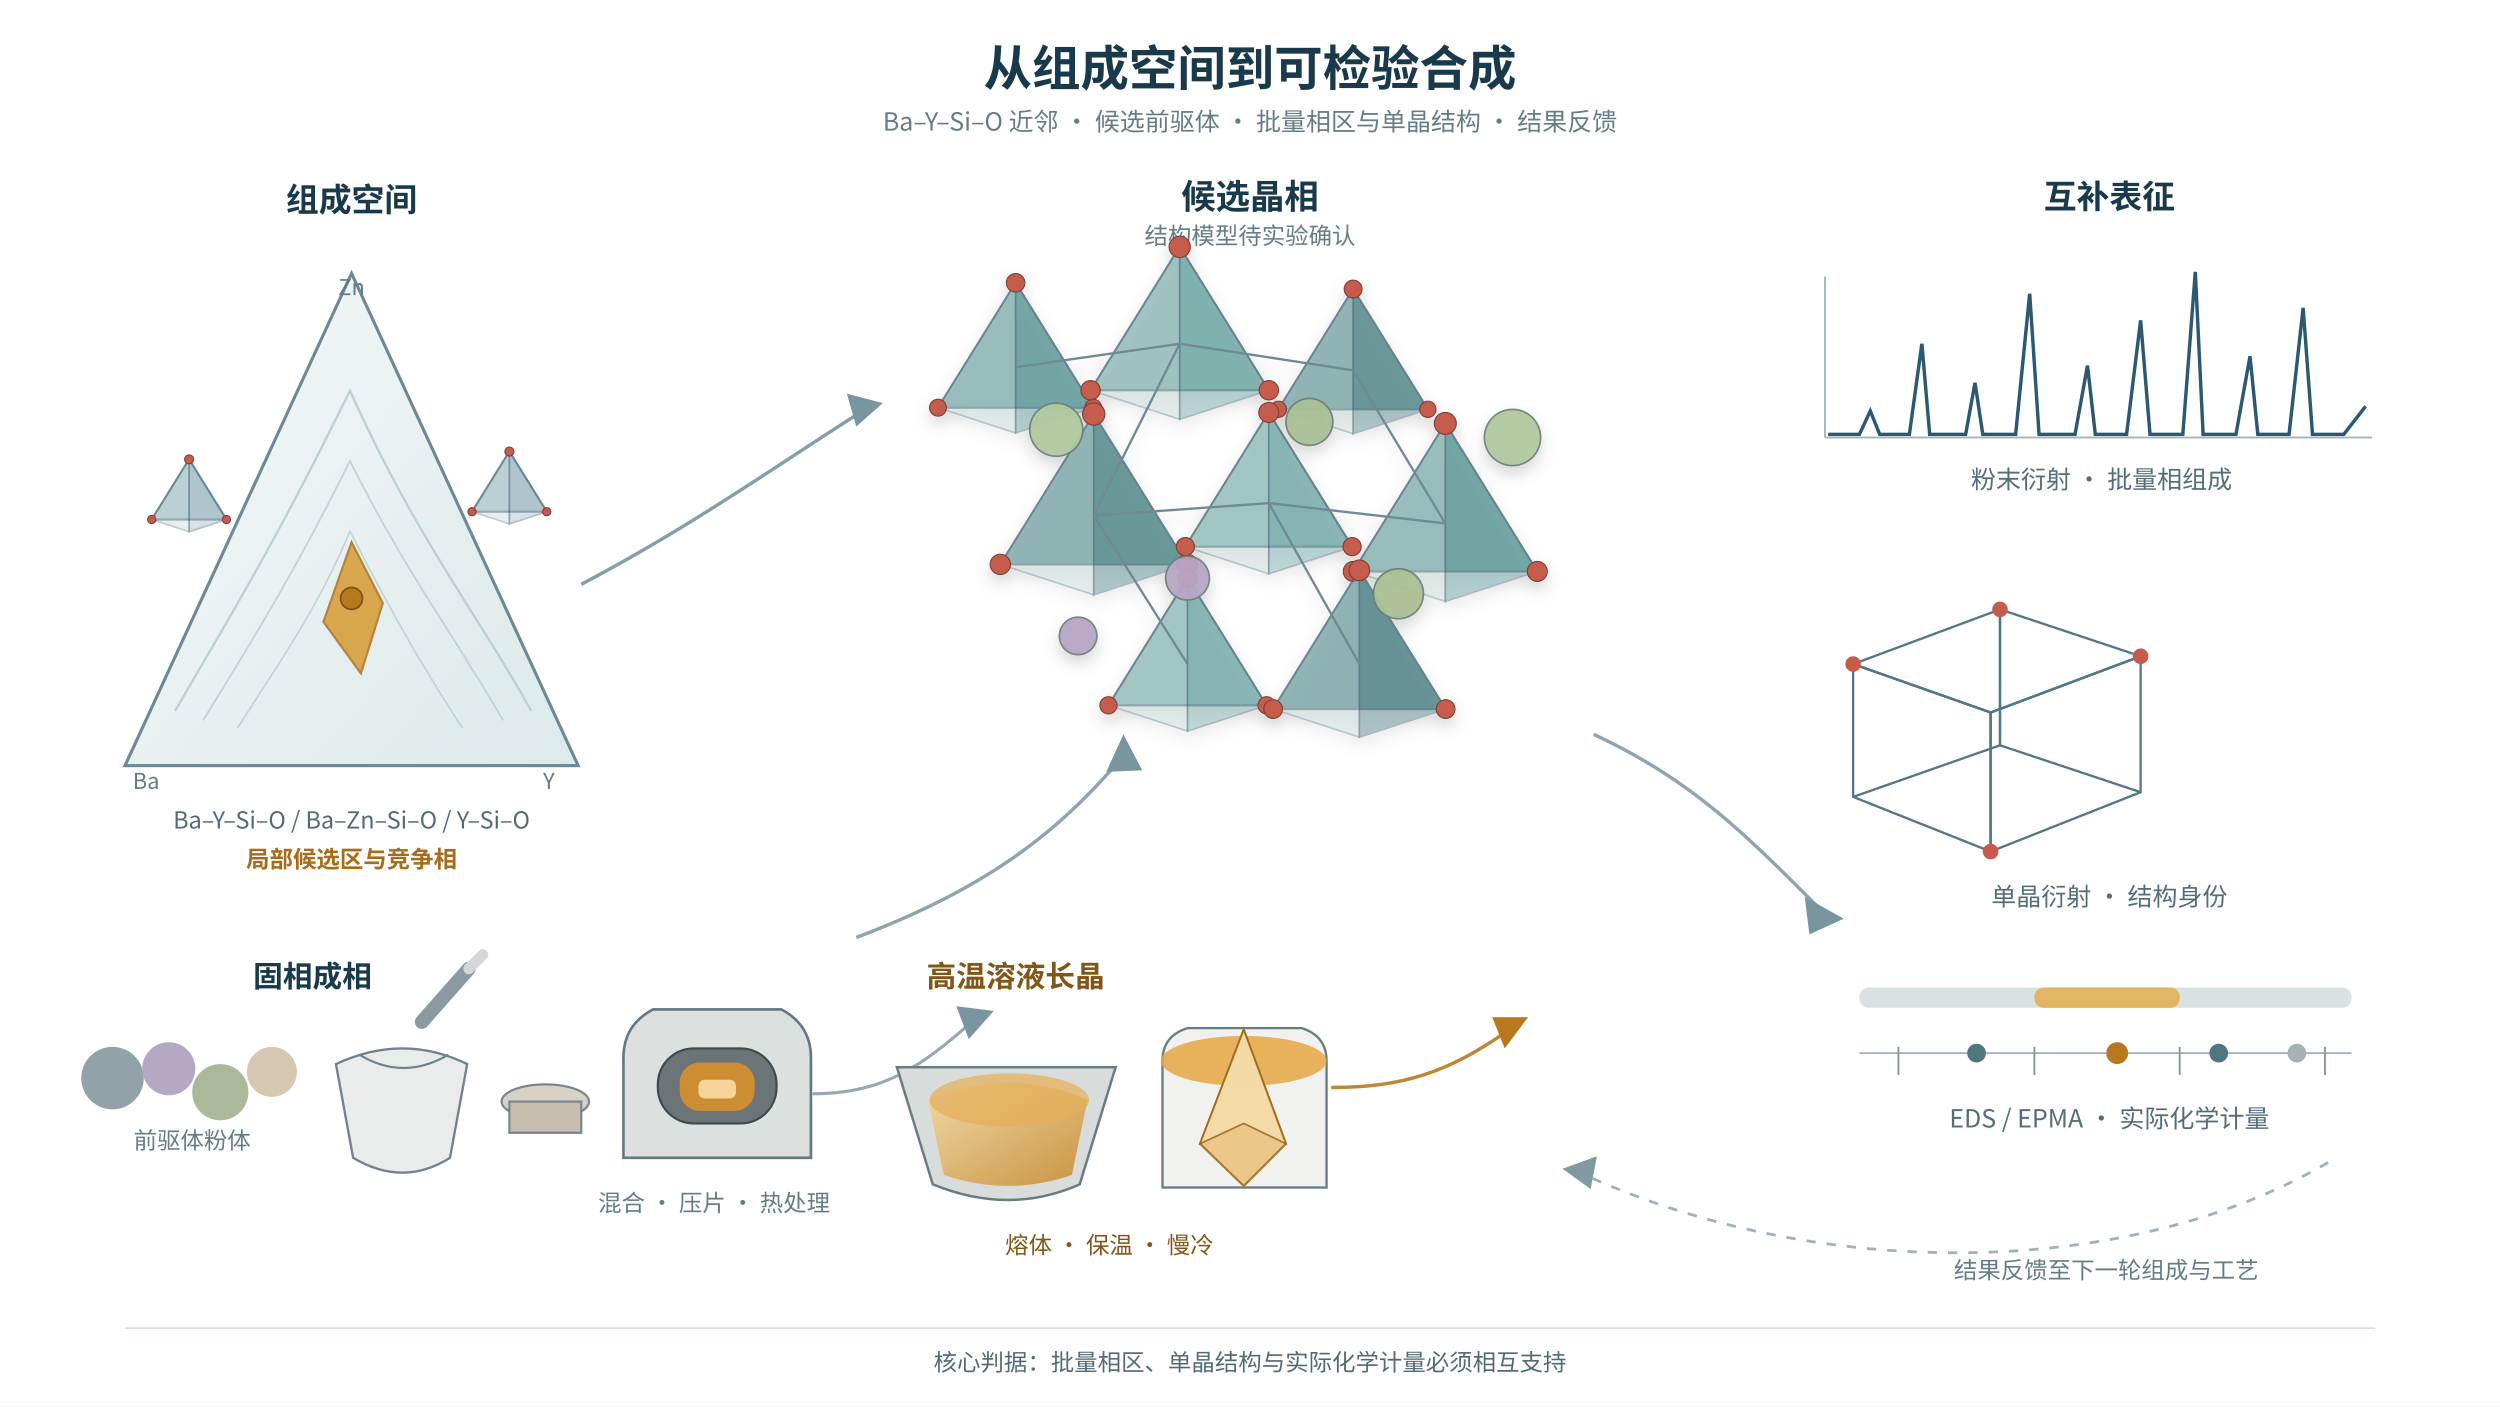
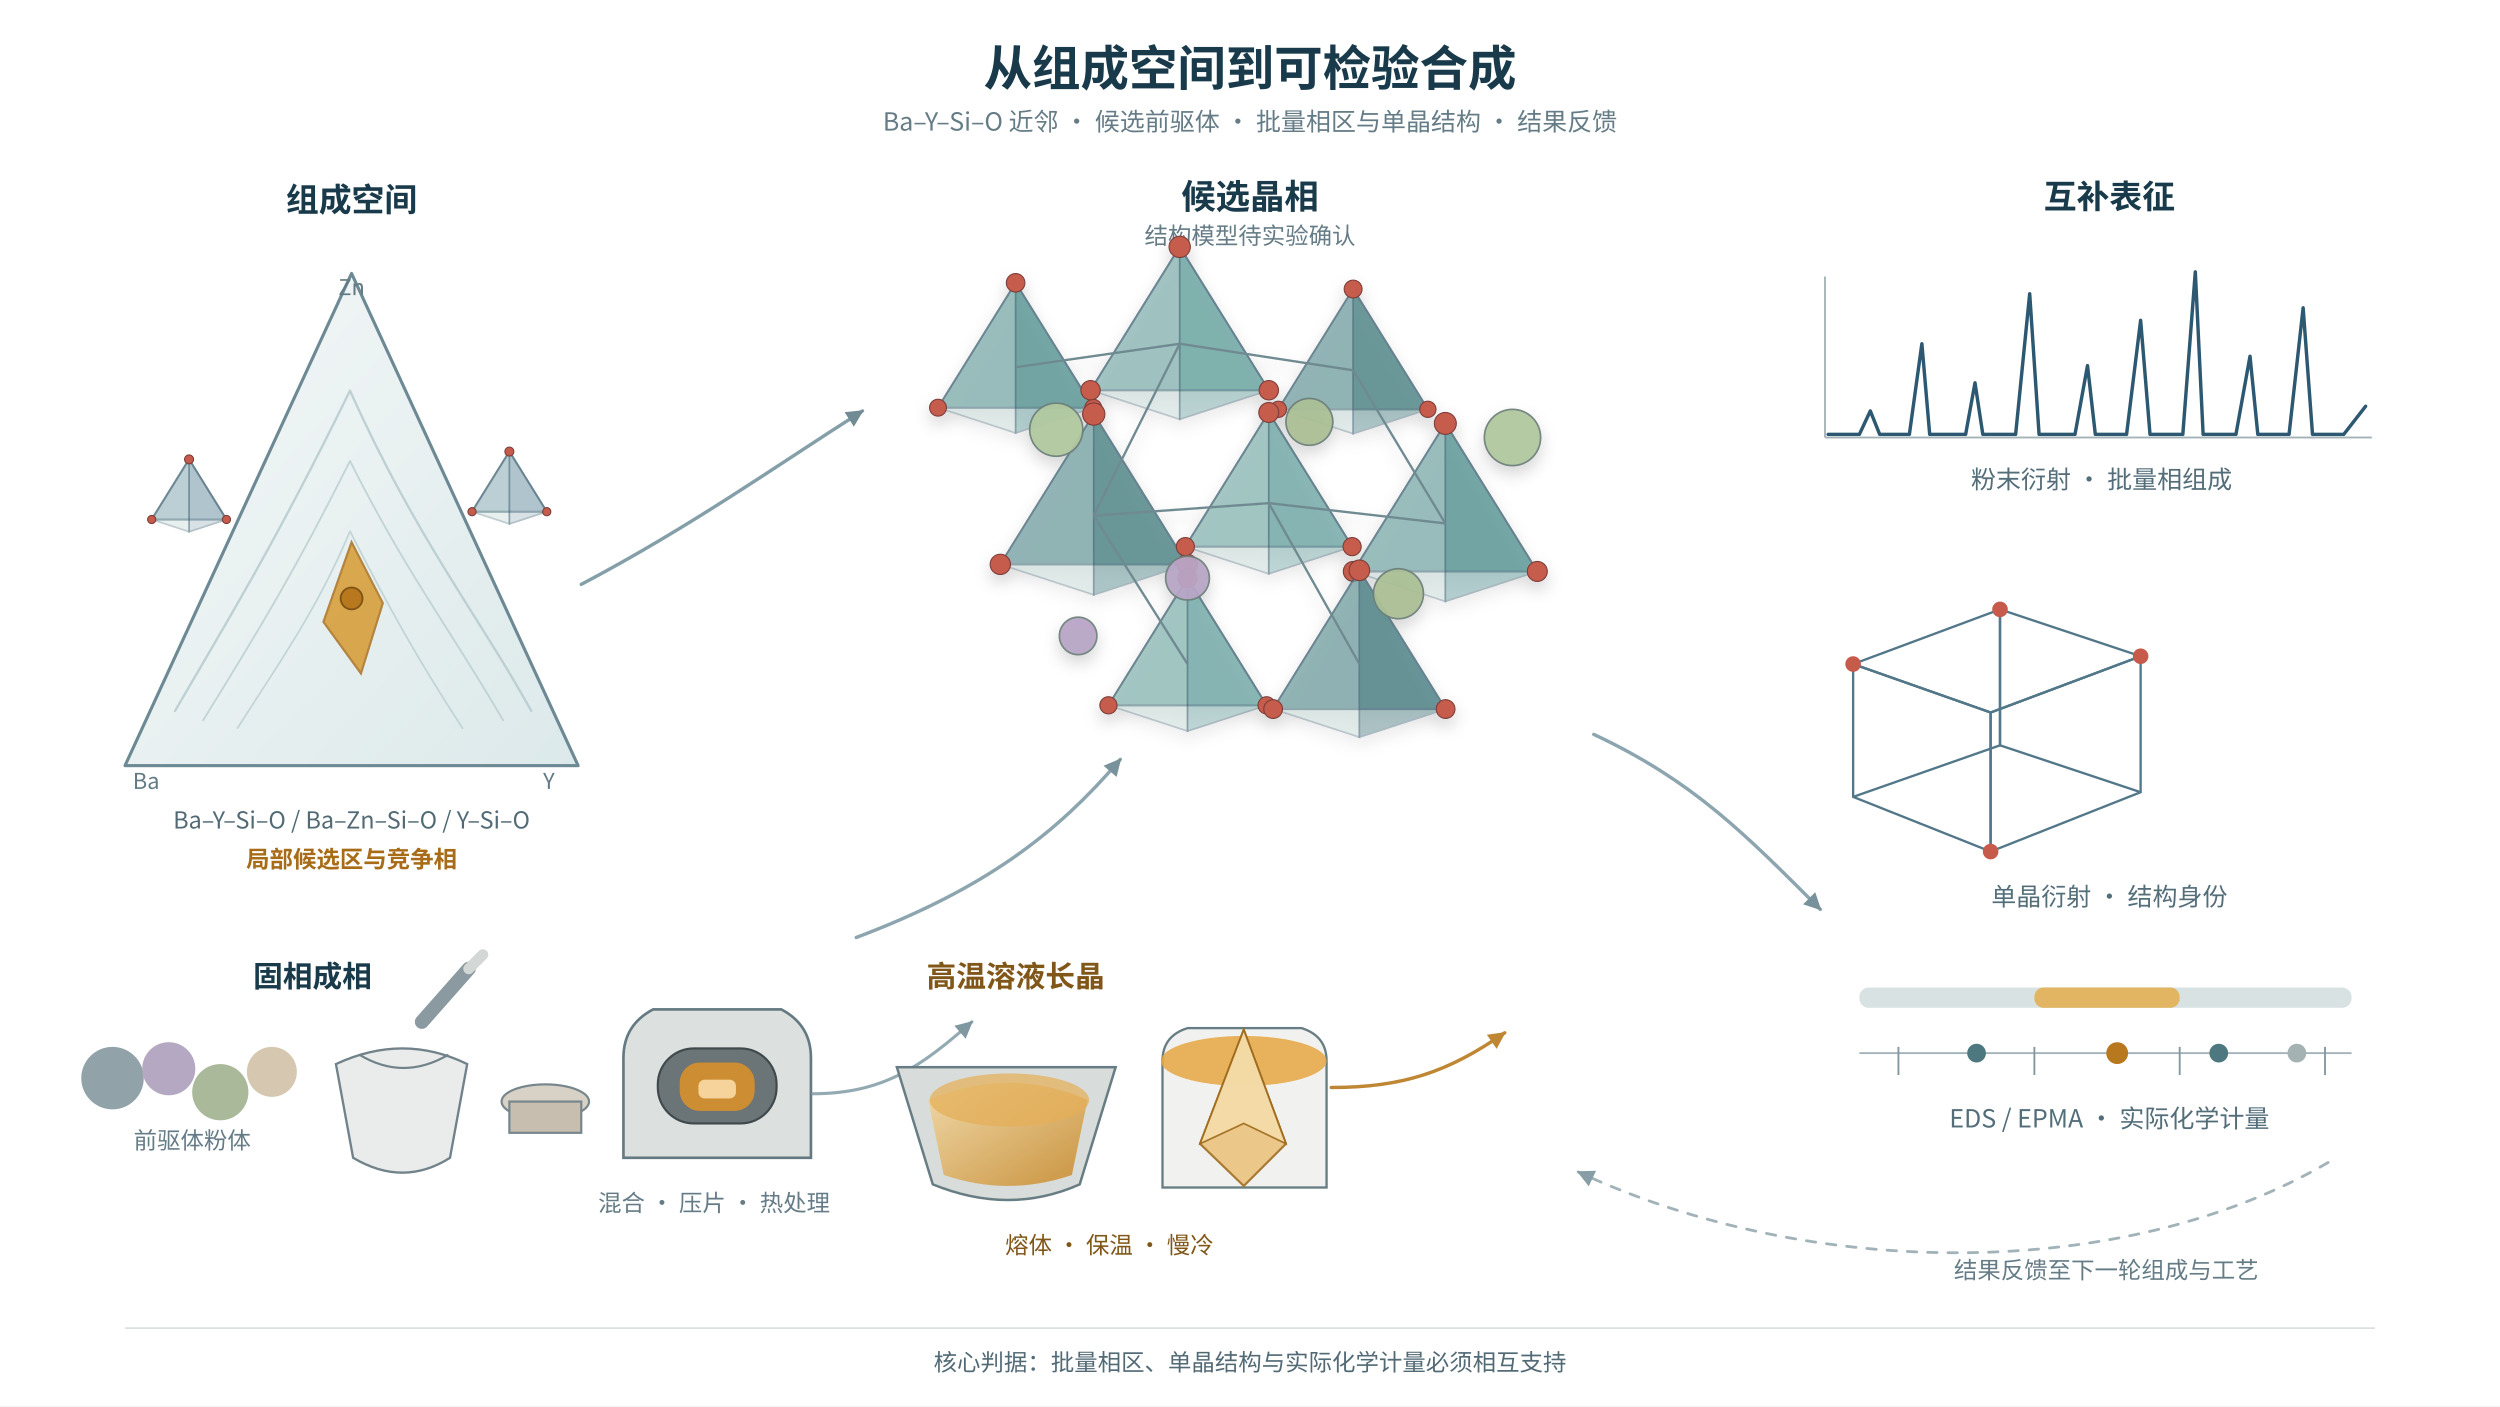
<svg xmlns="http://www.w3.org/2000/svg" width="1600" height="900" viewBox="0 0 1600 900">
  <defs>
    <linearGradient id="phase" x1="0" y1="0" x2="1" y2="1">
      <stop offset="0" stop-color="#F5F8F8" />
      <stop offset="1" stop-color="#DCE9EA" />
    </linearGradient>
    <linearGradient id="amber" x1="0" y1="0" x2="1" y2="1">
      <stop offset="0" stop-color="#F4D9A3" />
      <stop offset="1" stop-color="#C88929" />
    </linearGradient>
    <linearGradient id="teal" x1="0" y1="0" x2="1" y2="1">
      <stop offset="0" stop-color="#BCD6D5" />
      <stop offset="1" stop-color="#477C80" />
    </linearGradient>
    <filter id="soft" x="-20%" y="-20%" width="140%" height="140%">
      <feGaussianBlur in="SourceAlpha" stdDeviation="5" result="blur" />
      <feOffset dy="5" result="off" />
      <feComponentTransfer>
        <feFuncA type="linear" slope=".17" />
      </feComponentTransfer>
      <feMerge>
        <feMergeNode />
        <feMergeNode in="SourceGraphic" />
      </feMerge>
    </filter>
-     <marker id="arrow" viewBox="0 0 10 10" refX="8" refY="5" markerWidth="8" markerHeight="8" orient="auto">
-       <path d="M 0 0 L 10 5 L 0 10 Z" fill="#607E88" />
+     <marker id="arrow" viewBox="0 0 12 12" refX="11" refY="6" markerWidth="11" markerHeight="11" markerUnits="userSpaceOnUse" orient="auto">
+       <path d="M 0 0 L 12 6 L 0 12 Z" fill="#607E88" />
    </marker>
-     <marker id="arrowAmber" viewBox="0 0 10 10" refX="8" refY="5" markerWidth="8" markerHeight="8" orient="auto">
-       <path d="M 0 0 L 10 5 L 0 10 Z" fill="#B8791E" />
+     <marker id="arrowAmber" viewBox="0 0 12 12" refX="11" refY="6" markerWidth="11" markerHeight="11" markerUnits="userSpaceOnUse" orient="auto">
+       <path d="M 0 0 L 12 6 L 0 12 Z" fill="#B8791E" />
    </marker>
  </defs>
  <rect width="1600" height="900" fill="#FFFFFF" />
  <text x="800" y="44" text-anchor="middle" dominant-baseline="middle" font-family="Noto Sans CJK SC,Source Han Sans CN,Arial,sans-serif" font-size="31px" font-weight="700" fill="#183A4A">从组成空间到可检验合成</text>
  <text x="800" y="78" text-anchor="middle" dominant-baseline="middle" font-family="Noto Sans CJK SC,Source Han Sans CN,Arial,sans-serif" font-size="16px" font-weight="400" fill="#657C86">Ba–Y–Si–O 近邻  ·  候选前驱体  ·  批量相区与单晶结构  ·  结果反馈</text>
  <text x="225" y="128" text-anchor="middle" dominant-baseline="middle" font-family="Noto Sans CJK SC,Source Han Sans CN,Arial,sans-serif" font-size="21px" font-weight="700" fill="#183A4A">组成空间</text>
-   <path d="M 80 490 L 225 175 L 370 490 Z" fill="url(#phase)" stroke="#6C8994" stroke-width="2.0" opacity="1.0" />
-   <path d="M 112 455 C 145 398 175 350 224 250 C 266 344 307 395 340 455" fill="none" stroke="#B8CDD0" stroke-width="1.5" opacity="0.9" />
-   <path d="M 130 461 C 167 401 189 365 224 295 C 259 365 287 401 322 461" fill="none" stroke="#B8CDD0" stroke-width="1.2" opacity="0.8" />
-   <path d="M 152 466 C 180 422 203 390 224 340 C 250 391 268 423 296 466" fill="none" stroke="#B8CDD0" stroke-width="1.1" opacity="0.8" />
+   <path d="M 80 490 L 225 175 L 370 490 Z" fill="url(#phase)" stroke="#6C8994" stroke-width="2.0" opacity="1.0" stroke-linecap="round" stroke-linejoin="round" />
+   <path d="M 112 455 C 145 398 175 350 224 250 C 266 344 307 395 340 455" fill="none" stroke="#B8CDD0" stroke-width="1.5" opacity="0.9" stroke-linecap="round" stroke-linejoin="round" />
+   <path d="M 130 461 C 167 401 189 365 224 295 C 259 365 287 401 322 461" fill="none" stroke="#B8CDD0" stroke-width="1.2" opacity="0.8" stroke-linecap="round" stroke-linejoin="round" />
+   <path d="M 152 466 C 180 422 203 390 224 340 C 250 391 268 423 296 466" fill="none" stroke="#B8CDD0" stroke-width="1.1" opacity="0.8" stroke-linecap="round" stroke-linejoin="round" />
  <polygon points="207,398 225,347 245,386 231,431" fill="#D59729" stroke="#A86C18" stroke-width="1.4" opacity="0.82" />
  <circle cx="225" cy="383" r="7" fill="#B8791E" stroke="#805317" stroke-width="1.2" opacity="1.0" />
  <text x="225" y="525" text-anchor="middle" dominant-baseline="middle" font-family="Noto Sans CJK SC,Source Han Sans CN,Arial,sans-serif" font-size="15px" font-weight="400" fill="#516A75">Ba–Y–Si–O / Ba–Zn–Si–O / Y–Si–O</text>
  <text x="225" y="550" text-anchor="middle" dominant-baseline="middle" font-family="Noto Sans CJK SC,Source Han Sans CN,Arial,sans-serif" font-size="15px" font-weight="600" fill="#A86C18">局部候选区与竞争相</text>
  <text x="85" y="500" text-anchor="start" dominant-baseline="middle" font-family="Noto Sans CJK SC,Source Han Sans CN,Arial,sans-serif" font-size="14px" font-weight="400" fill="#627A84">Ba</text>
  <text x="355" y="500" text-anchor="end" dominant-baseline="middle" font-family="Noto Sans CJK SC,Source Han Sans CN,Arial,sans-serif" font-size="14px" font-weight="400" fill="#627A84">Y</text>
  <text x="225" y="184" text-anchor="middle" dominant-baseline="middle" font-family="Noto Sans CJK SC,Source Han Sans CN,Arial,sans-serif" font-size="14px" font-weight="400" fill="#627A84">Zn</text>
  <polygon points="121,294 144.92,332.48 97.08,332.48" fill="#9FB8C4" stroke="#486979" stroke-width="1.4" opacity="0.7" />
  <polygon points="121,294 144.92,332.48 121,340.28" fill="#9FB8C4" stroke="#486979" stroke-width="1.1" opacity="0.42" />
  <polygon points="121,294 121,340.28 97.08,332.48" fill="#B8D2D0" stroke="#486979" stroke-width="1.1" opacity="0.34" />
  <circle cx="121" cy="294" r="2.86" fill="#C65B4C" stroke="#7B3D37" stroke-width="0.7" opacity="1.0" />
  <circle cx="144.92" cy="332.48" r="2.6" fill="#C65B4C" stroke="#7B3D37" stroke-width="0.7" opacity="1.0" />
  <circle cx="97.08" cy="332.48" r="2.6" fill="#C65B4C" stroke="#7B3D37" stroke-width="0.7" opacity="1.0" />
  <polygon points="326,289 349.92,327.48 302.08,327.48" fill="#9FB8C4" stroke="#486979" stroke-width="1.4" opacity="0.7" />
  <polygon points="326,289 349.92,327.48 326,335.28" fill="#9FB8C4" stroke="#486979" stroke-width="1.1" opacity="0.42" />
  <polygon points="326,289 326,335.28 302.08,327.48" fill="#B8D2D0" stroke="#486979" stroke-width="1.1" opacity="0.34" />
  <circle cx="326" cy="289" r="2.86" fill="#C65B4C" stroke="#7B3D37" stroke-width="0.7" opacity="1.0" />
  <circle cx="349.92" cy="327.48" r="2.6" fill="#C65B4C" stroke="#7B3D37" stroke-width="0.7" opacity="1.0" />
  <circle cx="302.08" cy="327.48" r="2.6" fill="#C65B4C" stroke="#7B3D37" stroke-width="0.7" opacity="1.0" />
-   <path d="M 372 374 C 442 337 494 300 552 263" fill="none" stroke="#7895A0" stroke-width="2.2" opacity="0.9" />
-   <path d="M 542 252 L 565 258 L 548 273 Z" fill="#7895A0" />
+   <path d="M 372 374 C 442 337 494 300 552 263" fill="none" stroke="#7895A0" stroke-width="2.2" opacity="0.9" stroke-linecap="round" stroke-linejoin="round" marker-end="url(#arrow)" />
  <text x="800" y="126" text-anchor="middle" dominant-baseline="middle" font-family="Noto Sans CJK SC,Source Han Sans CN,Arial,sans-serif" font-size="22px" font-weight="700" fill="#183A4A">候选晶相</text>
  <text x="800" y="151" text-anchor="middle" dominant-baseline="middle" font-family="Noto Sans CJK SC,Source Han Sans CN,Arial,sans-serif" font-size="15px" font-weight="400" fill="#657C86">结构模型待实验确认</text>
  <g filter="url(#soft)">
    <polygon points="650,181 699.68,260.92 600.32,260.92" fill="#5A9797" stroke="#486979" stroke-width="1.4" opacity="0.7" />
    <polygon points="650,181 699.68,260.92 650,277.12" fill="#5A9797" stroke="#486979" stroke-width="1.1" opacity="0.42" />
    <polygon points="650,181 650,277.12 600.32,260.92" fill="#B8D2D0" stroke="#486979" stroke-width="1.1" opacity="0.34" />
    <circle cx="650" cy="181" r="5.94" fill="#C65B4C" stroke="#7B3D37" stroke-width="0.7" opacity="1.0" />
    <circle cx="699.68" cy="260.92" r="5.4" fill="#C65B4C" stroke="#7B3D37" stroke-width="0.7" opacity="1.0" />
    <circle cx="600.32" cy="260.92" r="5.4" fill="#C65B4C" stroke="#7B3D37" stroke-width="0.7" opacity="1.0" />
    <polygon points="755,158 812.04,249.76 697.96,249.76" fill="#6CA4A2" stroke="#486979" stroke-width="1.4" opacity="0.7" />
    <polygon points="755,158 812.04,249.76 755,268.36" fill="#6CA4A2" stroke="#486979" stroke-width="1.1" opacity="0.42" />
    <polygon points="755,158 755,268.36 697.96,249.76" fill="#B8D2D0" stroke="#486979" stroke-width="1.1" opacity="0.34" />
    <circle cx="755" cy="158" r="6.82" fill="#C65B4C" stroke="#7B3D37" stroke-width="0.7" opacity="1.0" />
    <circle cx="812.04" cy="249.76" r="6.2" fill="#C65B4C" stroke="#7B3D37" stroke-width="0.7" opacity="1.0" />
    <circle cx="697.96" cy="249.76" r="6.2" fill="#C65B4C" stroke="#7B3D37" stroke-width="0.7" opacity="1.0" />
    <polygon points="866,185 913.84,261.96 818.16,261.96" fill="#4E8587" stroke="#486979" stroke-width="1.4" opacity="0.7" />
    <polygon points="866,185 913.84,261.96 866,277.56" fill="#4E8587" stroke="#486979" stroke-width="1.1" opacity="0.42" />
    <polygon points="866,185 866,277.56 818.16,261.96" fill="#B8D2D0" stroke="#486979" stroke-width="1.1" opacity="0.34" />
    <circle cx="866" cy="185" r="5.72" fill="#C65B4C" stroke="#7B3D37" stroke-width="0.7" opacity="1.0" />
    <circle cx="913.84" cy="261.96" r="5.2" fill="#C65B4C" stroke="#7B3D37" stroke-width="0.7" opacity="1.0" />
    <circle cx="818.16" cy="261.96" r="5.2" fill="#C65B4C" stroke="#7B3D37" stroke-width="0.7" opacity="1.0" />
    <polygon points="700,265 759.8,361.2 640.2,361.2" fill="#4E8587" stroke="#486979" stroke-width="1.4" opacity="0.7" />
    <polygon points="700,265 759.8,361.2 700,380.7" fill="#4E8587" stroke="#486979" stroke-width="1.1" opacity="0.42" />
    <polygon points="700,265 700,380.7 640.2,361.2" fill="#B8D2D0" stroke="#486979" stroke-width="1.1" opacity="0.34" />
    <circle cx="700" cy="265" r="7.15" fill="#C65B4C" stroke="#7B3D37" stroke-width="0.7" opacity="1.0" />
    <circle cx="759.8" cy="361.2" r="6.5" fill="#C65B4C" stroke="#7B3D37" stroke-width="0.7" opacity="1.0" />
    <circle cx="640.2" cy="361.2" r="6.5" fill="#C65B4C" stroke="#7B3D37" stroke-width="0.7" opacity="1.0" />
    <polygon points="812,264 865.36,349.84 758.64,349.84" fill="#72AAA6" stroke="#486979" stroke-width="1.4" opacity="0.7" />
    <polygon points="812,264 865.36,349.84 812,367.24" fill="#72AAA6" stroke="#486979" stroke-width="1.1" opacity="0.42" />
    <polygon points="812,264 812,367.24 758.64,349.84" fill="#B8D2D0" stroke="#486979" stroke-width="1.1" opacity="0.34" />
    <circle cx="812" cy="264" r="6.38" fill="#C65B4C" stroke="#7B3D37" stroke-width="0.7" opacity="1.0" />
    <circle cx="865.36" cy="349.84" r="5.8" fill="#C65B4C" stroke="#7B3D37" stroke-width="0.7" opacity="1.0" />
    <circle cx="758.64" cy="349.84" r="5.8" fill="#C65B4C" stroke="#7B3D37" stroke-width="0.7" opacity="1.0" />
    <polygon points="925,271 983.88,365.72 866.12,365.72" fill="#5A9797" stroke="#486979" stroke-width="1.4" opacity="0.7" />
    <polygon points="925,271 983.88,365.72 925,384.92" fill="#5A9797" stroke="#486979" stroke-width="1.1" opacity="0.42" />
    <polygon points="925,271 925,384.92 866.12,365.72" fill="#B8D2D0" stroke="#486979" stroke-width="1.1" opacity="0.34" />
    <circle cx="925" cy="271" r="7.04" fill="#C65B4C" stroke="#7B3D37" stroke-width="0.7" opacity="1.0" />
    <circle cx="983.88" cy="365.72" r="6.4" fill="#C65B4C" stroke="#7B3D37" stroke-width="0.7" opacity="1.0" />
    <circle cx="866.12" cy="365.72" r="6.4" fill="#C65B4C" stroke="#7B3D37" stroke-width="0.7" opacity="1.0" />
    <polygon points="760,370 810.6,451.4 709.4,451.4" fill="#72AAA6" stroke="#486979" stroke-width="1.4" opacity="0.7" />
    <polygon points="760,370 810.6,451.4 760,467.9" fill="#72AAA6" stroke="#486979" stroke-width="1.1" opacity="0.42" />
    <polygon points="760,370 760,467.9 709.4,451.4" fill="#B8D2D0" stroke="#486979" stroke-width="1.1" opacity="0.34" />
    <circle cx="760" cy="370" r="6.05" fill="#C65B4C" stroke="#7B3D37" stroke-width="0.7" opacity="1.0" />
    <circle cx="810.6" cy="451.4" r="5.5" fill="#C65B4C" stroke="#7B3D37" stroke-width="0.7" opacity="1.0" />
    <circle cx="709.4" cy="451.4" r="5.5" fill="#C65B4C" stroke="#7B3D37" stroke-width="0.7" opacity="1.0" />
    <polygon points="870,365 925.2,453.8 814.8,453.8" fill="#4C8186" stroke="#486979" stroke-width="1.4" opacity="0.7" />
    <polygon points="870,365 925.2,453.8 870,471.8" fill="#4C8186" stroke="#486979" stroke-width="1.1" opacity="0.42" />
    <polygon points="870,365 870,471.8 814.8,453.8" fill="#B8D2D0" stroke="#486979" stroke-width="1.1" opacity="0.34" />
    <circle cx="870" cy="365" r="6.6" fill="#C65B4C" stroke="#7B3D37" stroke-width="0.7" opacity="1.0" />
    <circle cx="925.2" cy="453.8" r="6.0" fill="#C65B4C" stroke="#7B3D37" stroke-width="0.7" opacity="1.0" />
    <circle cx="814.8" cy="453.8" r="6.0" fill="#C65B4C" stroke="#7B3D37" stroke-width="0.7" opacity="1.0" />
    <line x1="650" y1="235" x2="755" y2="220" stroke="#6F8A91" stroke-width="1.5" />
    <line x1="755" y1="220" x2="866" y2="237" stroke="#6F8A91" stroke-width="1.5" />
    <line x1="700" y1="330" x2="812" y2="322" stroke="#6F8A91" stroke-width="1.5" />
    <line x1="812" y1="322" x2="925" y2="335" stroke="#6F8A91" stroke-width="1.5" />
    <line x1="700" y1="330" x2="760" y2="425" stroke="#6F8A91" stroke-width="1.5" />
    <line x1="812" y1="322" x2="870" y2="425" stroke="#6F8A91" stroke-width="1.5" />
    <line x1="755" y1="220" x2="700" y2="330" stroke="#6F8A91" stroke-width="1.5" />
    <line x1="866" y1="237" x2="925" y2="335" stroke="#6F8A91" stroke-width="1.5" />
    <circle cx="676" cy="275" r="17" fill="#B1C89E" stroke="#6D7F7A" stroke-width="1.1" opacity="0.94" />
    <circle cx="838" cy="270" r="15" fill="#AABF95" stroke="#6D7F7A" stroke-width="1.1" opacity="0.94" />
    <circle cx="968" cy="280" r="18" fill="#B1C89E" stroke="#6D7F7A" stroke-width="1.1" opacity="0.94" />
    <circle cx="760" cy="370" r="14" fill="#B8A5C6" stroke="#6D7F7A" stroke-width="1.1" opacity="0.94" />
    <circle cx="895" cy="380" r="16" fill="#AABF95" stroke="#6D7F7A" stroke-width="1.1" opacity="0.94" />
    <circle cx="690" cy="407" r="12" fill="#B8A5C6" stroke="#6D7F7A" stroke-width="1.1" opacity="0.94" />
  </g>
-   <path d="M 548 600 C 630 569 676 534 717 486" fill="none" stroke="#7895A0" stroke-width="2.2" opacity="0.85" />
-   <path d="M 708 494 L 719 470 L 731 493 Z" fill="#7895A0" />
-   <path d="M 1020 470 C 1084 500 1117 534 1165 582" fill="none" stroke="#7895A0" stroke-width="2.2" opacity="0.85" />
-   <path d="M 1155 574 L 1180 588 L 1158 598 Z" fill="#7895A0" />
+   <path d="M 548 600 C 630 569 676 534 717 486" fill="none" stroke="#7895A0" stroke-width="2.2" opacity="0.85" stroke-linecap="round" stroke-linejoin="round" marker-end="url(#arrow)" />
+   <path d="M 1020 470 C 1084 500 1117 534 1165 582" fill="none" stroke="#7895A0" stroke-width="2.2" opacity="0.85" stroke-linecap="round" stroke-linejoin="round" marker-end="url(#arrow)" />
  <text x="200" y="625" text-anchor="middle" dominant-baseline="middle" font-family="Noto Sans CJK SC,Source Han Sans CN,Arial,sans-serif" font-size="19px" font-weight="700" fill="#183A4A">固相成相</text>
  <circle cx="72" cy="690" r="20" fill="#91A3A8" stroke="none" stroke-width="1.0" opacity="1.0" />
  <circle cx="108" cy="684" r="17" fill="#B4A8C2" stroke="none" stroke-width="1.0" opacity="1.0" />
  <circle cx="141" cy="699" r="18" fill="#A9B999" stroke="none" stroke-width="1.0" opacity="1.0" />
  <circle cx="174" cy="686" r="16" fill="#D6C8B0" stroke="none" stroke-width="1.0" opacity="1.0" />
  <text x="123" y="730" text-anchor="middle" dominant-baseline="middle" font-family="Noto Sans CJK SC,Source Han Sans CN,Arial,sans-serif" font-size="15px" font-weight="400" fill="#657C86">前驱体粉体</text>
  <path d="M 215 681 Q 258 661 299 681 L 288 741 Q 258 760 226 741 Z" fill="#E9ECEA" stroke="#71828A" stroke-width="1.5" />
  <path d="M 230 675 Q 258 692 287 675" fill="none" stroke="#71828A" stroke-width="1.4" />
  <path d="M 270 654 L 300 620" stroke="#8B9AA0" stroke-width="9" stroke-linecap="round" />
  <path d="M 300 620 L 309 611" stroke="#D3D8D7" stroke-width="7" stroke-linecap="round" />
  <ellipse cx="349" cy="705" rx="28" ry="11" fill="#D8D1C6" stroke="#77868D" stroke-width="1.4" />
  <rect x="326" y="705" width="46" height="20" fill="#C7BEB0" stroke="#77868D" stroke-width="1.4" />
  <path d="M 399 677 Q 399 656 418 646 L 500 646 Q 519 656 519 677 L 519 741 L 399 741 Z" fill="#DCE0DF" stroke="#647982" stroke-width="1.7" />
  <rect x="421" y="671" width="76" height="48" rx="23" fill="#6B7477" stroke="#404A4C" stroke-width="1.4" />
  <rect x="435" y="680" width="48" height="31" rx="13" fill="#D8902B" opacity=".9" />
  <rect x="447" y="691" width="24" height="12" rx="4" fill="#F5D39A" />
  <text x="457" y="770" text-anchor="middle" dominant-baseline="middle" font-family="Noto Sans CJK SC,Source Han Sans CN,Arial,sans-serif" font-size="15px" font-weight="400" fill="#657C86">混合 · 压片 · 热处理</text>
-   <path d="M 520 700 C 566 700 590 682 622 654" fill="none" stroke="#7895A0" stroke-width="2.0" opacity="0.8" />
-   <path d="M 612 644 L 636 647 L 620 665 Z" fill="#7895A0" />
+   <path d="M 520 700 C 566 700 590 682 622 654" fill="none" stroke="#7895A0" stroke-width="2.0" opacity="0.8" stroke-linecap="round" stroke-linejoin="round" marker-end="url(#arrow)" />
  <text x="650" y="625" text-anchor="middle" dominant-baseline="middle" font-family="Noto Sans CJK SC,Source Han Sans CN,Arial,sans-serif" font-size="19px" font-weight="700" fill="#805718">高温溶液长晶</text>
  <path d="M 574 683 L 714 683 L 691 758 Q 646 778 597 758 Z" fill="#D8DDDB" stroke="#687D83" stroke-width="1.6" />
  <path d="M 594 704 Q 646 682 696 704 L 686 752 Q 645 766 604 752 Z" fill="url(#amber)" opacity=".88" />
  <ellipse cx="646" cy="704" rx="51" ry="17" fill="#E5AF58" opacity=".72" />
  <path d="M 744 760 L 744 679 Q 744 663 760 658 L 833 658 Q 849 663 849 679 L 849 760 Z" fill="#F1F2F0" stroke="#687D83" stroke-width="1.5" />
  <ellipse cx="796" cy="679" rx="53" ry="16" fill="#E6A743" opacity=".85" />
  <path d="M 768 732 L 796 659 L 823 732 L 796 759 Z" fill="#EBC27E" stroke="#A06C1D" stroke-width="1.4" opacity=".9" />
  <path d="M 796 659 L 823 732 L 796 719 L 768 732 Z" fill="#F4DCA9" stroke="#A06C1D" stroke-width="1.1" opacity=".9" />
  <text x="710" y="797" text-anchor="middle" dominant-baseline="middle" font-family="Noto Sans CJK SC,Source Han Sans CN,Arial,sans-serif" font-size="15px" font-weight="400" fill="#805718">熔体 · 保温 · 慢冷</text>
-   <path d="M 852 696 C 898 696 927 686 963 661" fill="none" stroke="#B8791E" stroke-width="2.2" opacity="0.9" />
-   <path d="M 955 651 L 978 651 L 963 671 Z" fill="#B8791E" />
+   <path d="M 852 696 C 898 696 927 686 963 661" fill="none" stroke="#B8791E" stroke-width="2.2" opacity="0.9" stroke-linecap="round" stroke-linejoin="round" marker-end="url(#arrowAmber)" />
  <text x="1350" y="126" text-anchor="middle" dominant-baseline="middle" font-family="Noto Sans CJK SC,Source Han Sans CN,Arial,sans-serif" font-size="21px" font-weight="700" fill="#183A4A">互补表征</text>
  <line x1="1168" y1="280" x2="1518" y2="280" stroke="#A5B3B8" stroke-width="1.2" />
  <line x1="1168" y1="177" x2="1168" y2="280" stroke="#A5B3B8" stroke-width="1.2" />
-   <path d="M 1170 278 L 1190 278 L 1197 263 L 1203 278 L 1222 278 L 1230 220 L 1235 278 L 1258 278 L 1264 245 L 1269 278 L 1290 278 L 1299 188 L 1305 278 L 1328 278 L 1336 234 L 1341 278 L 1361 278 L 1370 205 L 1376 278 L 1397 278 L 1405 174 L 1410 278 L 1431 278 L 1440 228 L 1445 278 L 1465 278 L 1474 197 L 1480 278 L 1500 278 L 1514 260" fill="none" stroke="#2C5871" stroke-width="2.2" opacity="1.0" />
+   <path d="M 1170 278 L 1190 278 L 1197 263 L 1203 278 L 1222 278 L 1230 220 L 1235 278 L 1258 278 L 1264 245 L 1269 278 L 1290 278 L 1299 188 L 1305 278 L 1328 278 L 1336 234 L 1341 278 L 1361 278 L 1370 205 L 1376 278 L 1397 278 L 1405 174 L 1410 278 L 1431 278 L 1440 228 L 1445 278 L 1465 278 L 1474 197 L 1480 278 L 1500 278 L 1514 260" fill="none" stroke="#2C5871" stroke-width="2.2" opacity="1.0" stroke-linecap="round" stroke-linejoin="round" />
  <text x="1345" y="307" text-anchor="middle" dominant-baseline="middle" font-family="Noto Sans CJK SC,Source Han Sans CN,Arial,sans-serif" font-size="16px" font-weight="400" fill="#536D79">粉末衍射 · 批量相组成</text>
  <g fill="none" stroke="#527789" stroke-width="1.5">
    <path d="M 1186 425 L 1280 390 L 1370 420 L 1274 456 Z" />
    <path d="M 1186 425 L 1186 510 L 1274 545 L 1274 456 Z" />
    <path d="M 1274 456 L 1370 420 L 1370 507 L 1274 545 Z" />
    <path d="M 1280 390 L 1280 477 L 1370 507" />
    <path d="M 1186 510 L 1280 477 L 1280 390" />
  </g>
  <circle cx="1186" cy="425" r="5" fill="#C65B4C" stroke="none" stroke-width="1.0" opacity="1.0" />
  <circle cx="1280" cy="390" r="5" fill="#C65B4C" stroke="none" stroke-width="1.0" opacity="1.0" />
  <circle cx="1370" cy="420" r="5" fill="#C65B4C" stroke="none" stroke-width="1.0" opacity="1.0" />
  <circle cx="1274" cy="545" r="5" fill="#C65B4C" stroke="none" stroke-width="1.0" opacity="1.0" />
  <text x="1350" y="574" text-anchor="middle" dominant-baseline="middle" font-family="Noto Sans CJK SC,Source Han Sans CN,Arial,sans-serif" font-size="16px" font-weight="400" fill="#536D79">单晶衍射 · 结构身份</text>
  <line x1="1190" y1="674" x2="1505" y2="674" stroke="#A5B3B8" stroke-width="1.2" />
  <rect x="1190" y="632" width="315" height="13" rx="6" fill="#D9E2E2" />
  <rect x="1302" y="632" width="93" height="13" rx="6" fill="#E1B561" />
  <line x1="1215" y1="670" x2="1215" y2="688" stroke="#8298A0" stroke-width="1.2" />
  <line x1="1302" y1="670" x2="1302" y2="688" stroke="#8298A0" stroke-width="1.2" />
  <line x1="1395" y1="670" x2="1395" y2="688" stroke="#8298A0" stroke-width="1.2" />
  <line x1="1488" y1="670" x2="1488" y2="688" stroke="#8298A0" stroke-width="1.2" />
  <circle cx="1265" cy="674" r="6" fill="#4E7880" stroke="none" stroke-width="1.0" opacity="1.0" />
  <circle cx="1355" cy="674" r="7" fill="#B8791E" stroke="none" stroke-width="1.0" opacity="1.0" />
  <circle cx="1420" cy="674" r="6" fill="#4E7880" stroke="none" stroke-width="1.0" opacity="1.0" />
  <circle cx="1470" cy="674" r="6" fill="#A4B2B4" stroke="none" stroke-width="1.0" opacity="1.0" />
  <text x="1350" y="716" text-anchor="middle" dominant-baseline="middle" font-family="Noto Sans CJK SC,Source Han Sans CN,Arial,sans-serif" font-size="16px" font-weight="400" fill="#536D79">EDS / EPMA · 实际化学计量</text>
-   <path d="M 1490 744 C 1360 820 1160 820 1010 750" fill="none" stroke="#8299A1" stroke-width="1.8" opacity="0.75" stroke-dasharray="6 7" />
-   <path d="M 1022 740 L 1000 748 L 1018 761 Z" fill="#8299A1" />
+   <path d="M 1490 744 C 1360 820 1160 820 1010 750" fill="none" stroke="#8299A1" stroke-width="1.8" opacity="0.75" stroke-linecap="round" stroke-linejoin="round" stroke-dasharray="6 7" marker-end="url(#arrow)" />
  <text x="1348" y="813" text-anchor="middle" dominant-baseline="middle" font-family="Noto Sans CJK SC,Source Han Sans CN,Arial,sans-serif" font-size="15px" font-weight="400" fill="#657C86">结果反馈至下一轮组成与工艺</text>
  <line x1="80" y1="850" x2="1520" y2="850" stroke="#D5DEE0" stroke-width="1.0" />
  <text x="800" y="872" text-anchor="middle" dominant-baseline="middle" font-family="Noto Sans CJK SC,Source Han Sans CN,Arial,sans-serif" font-size="15px" font-weight="400" fill="#526A75">核心判据：批量相区、单晶结构与实际化学计量必须相互支持</text>
</svg>
